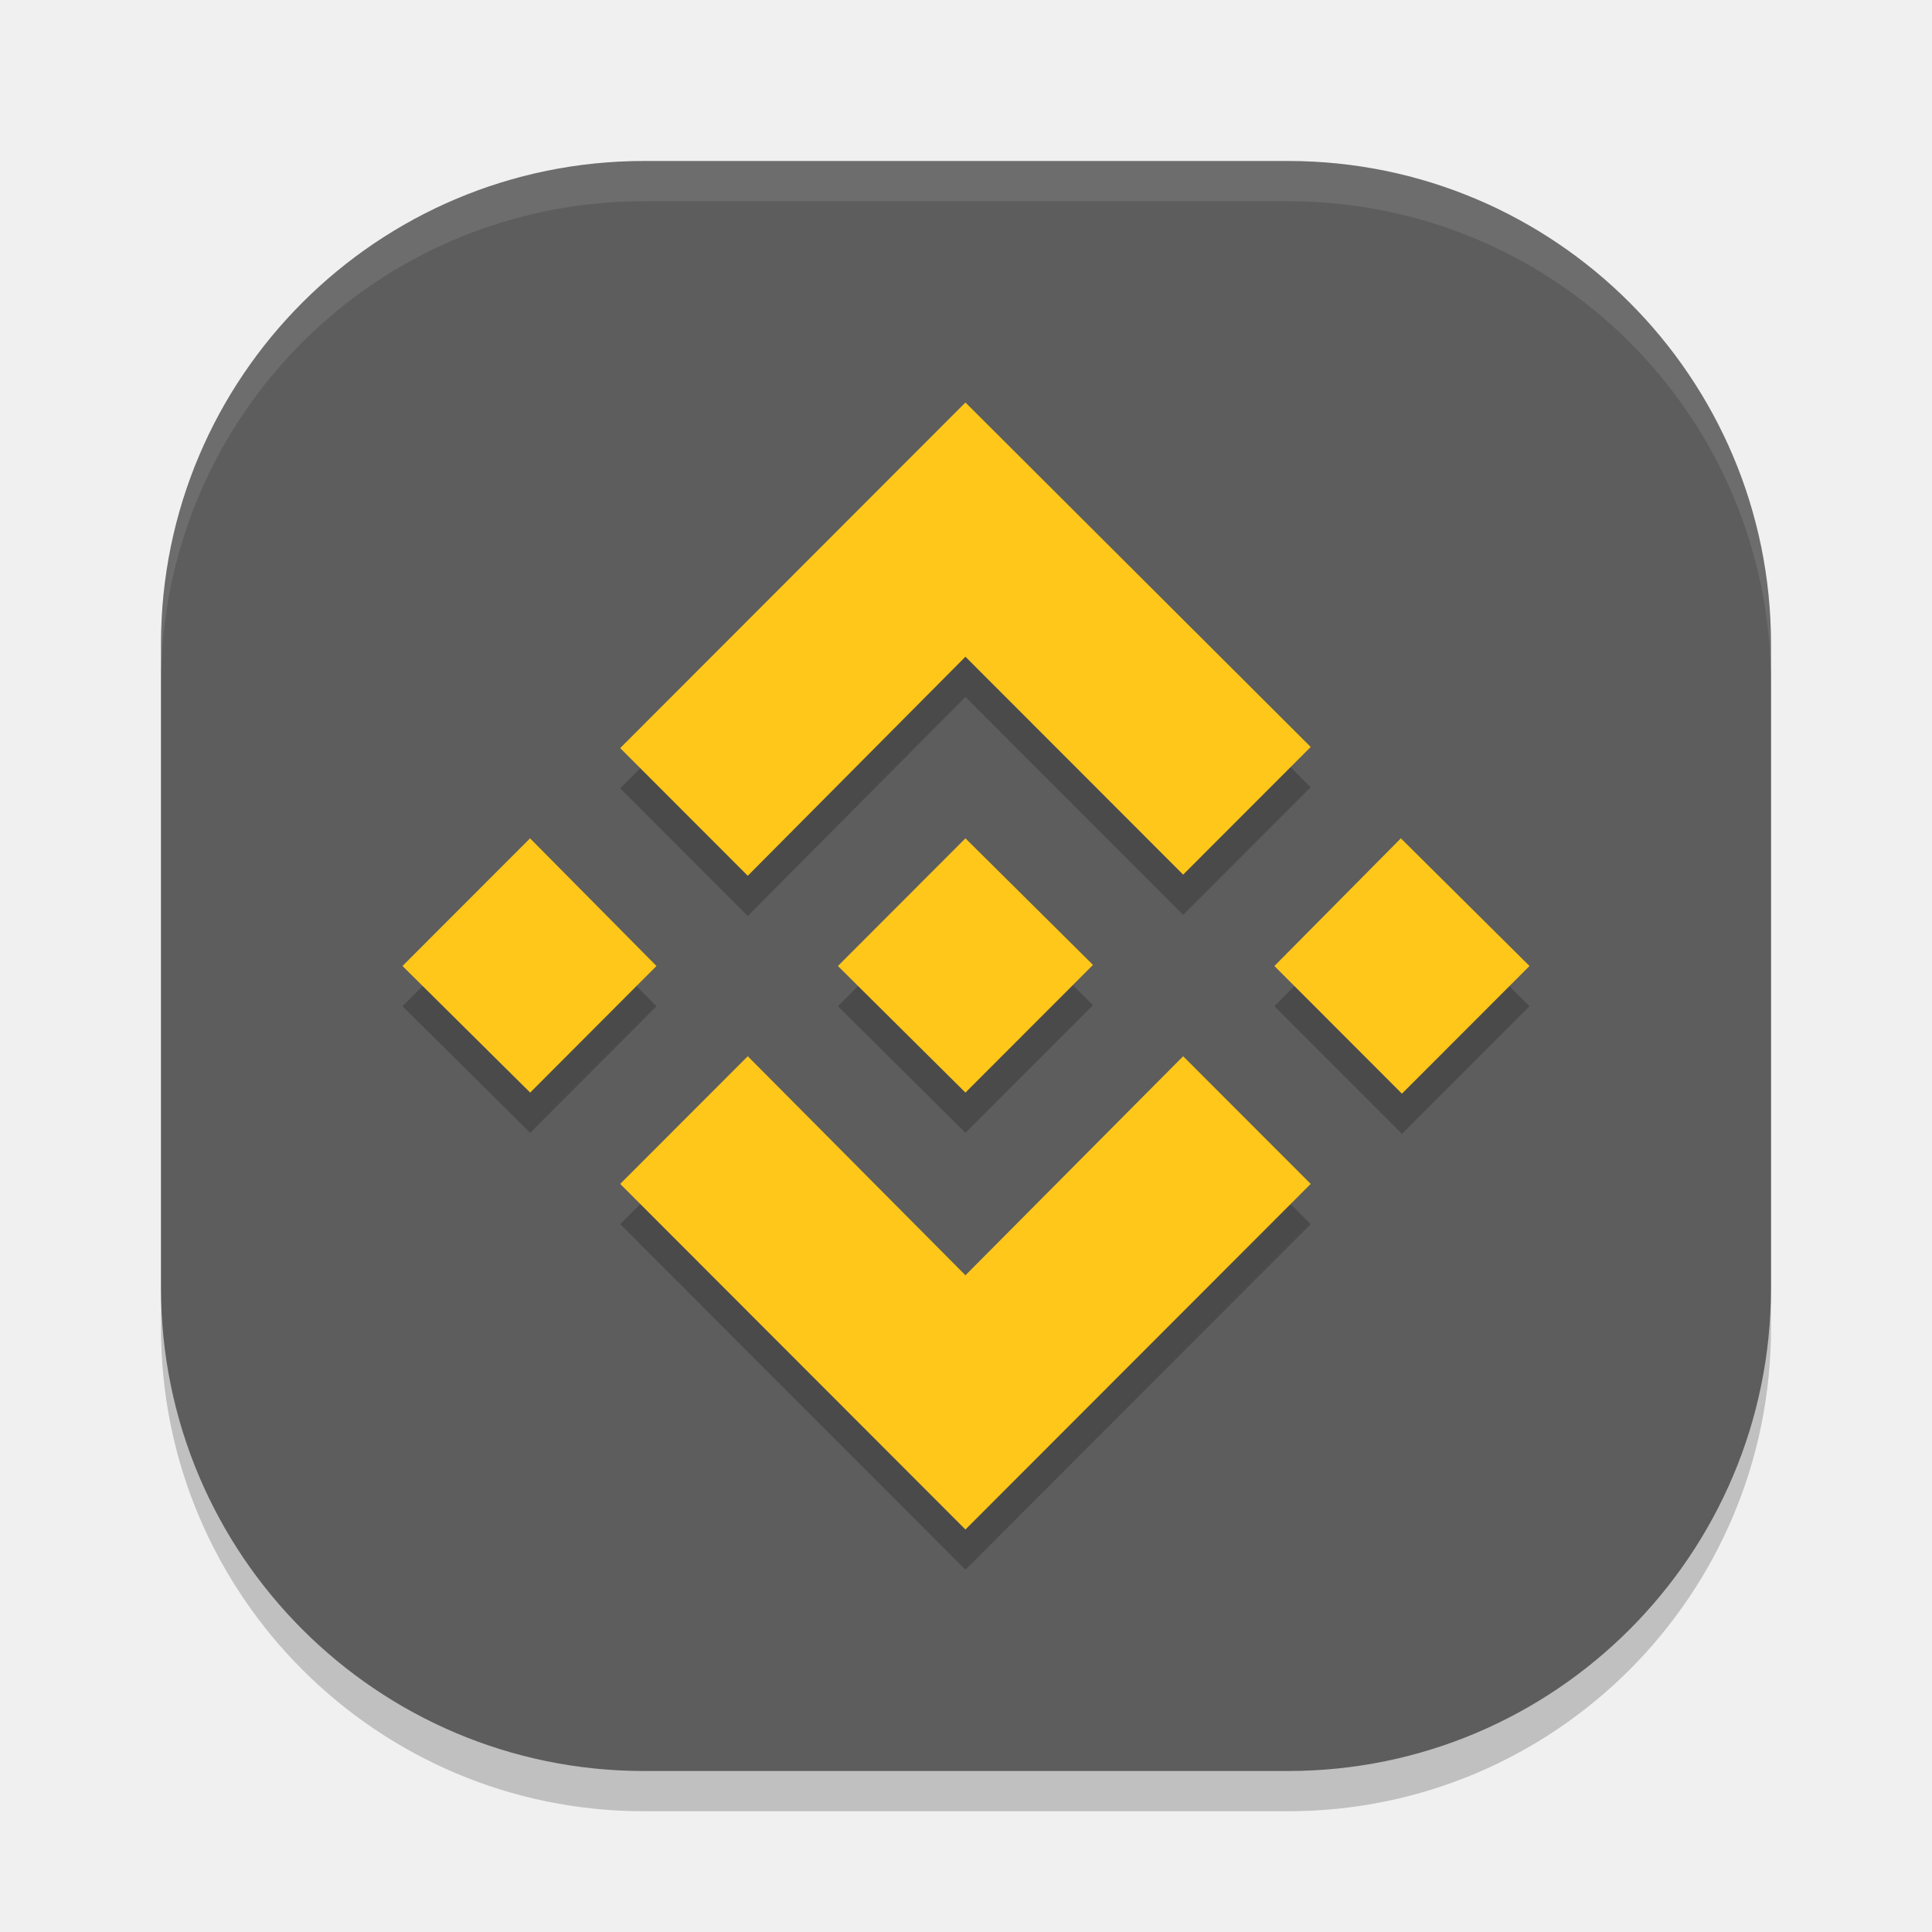
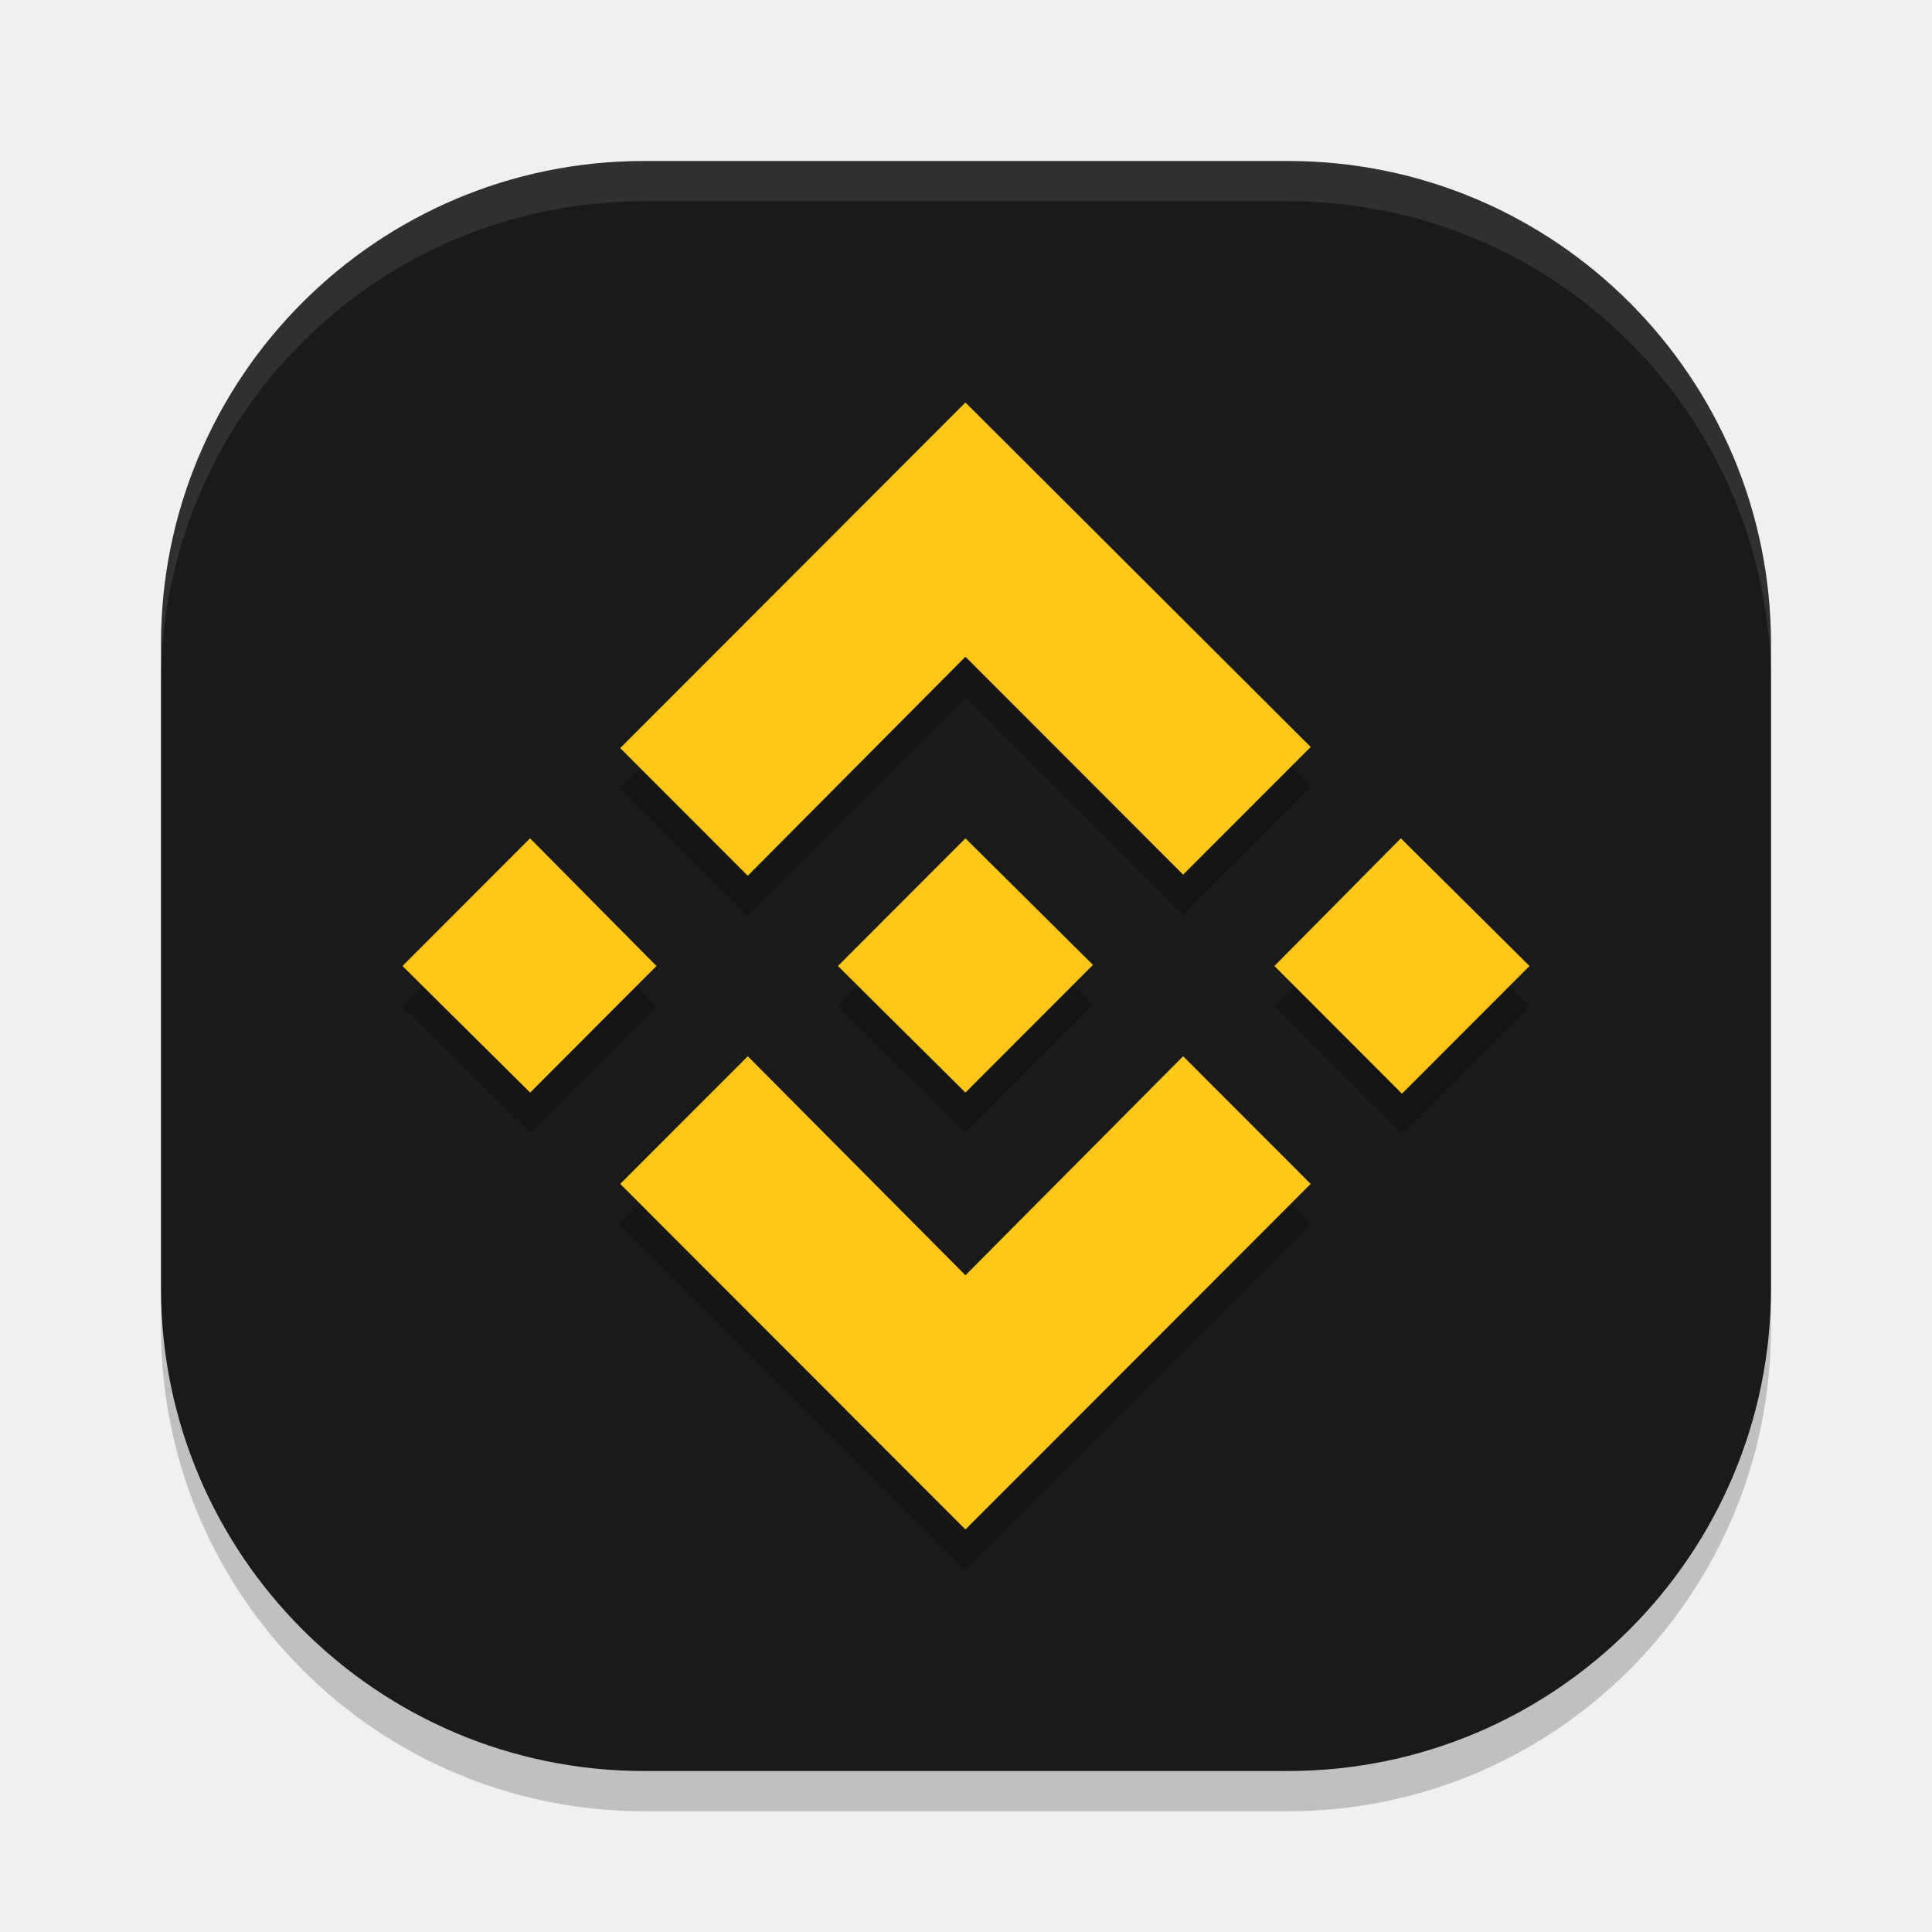
- <svg xmlns="http://www.w3.org/2000/svg" width="48" height="48" version="1">
-   <rect style="opacity:0.2" width="40" height="40" x="4" y="5" rx="12" ry="12" />
-   <rect style="fill:#5d5d5d" width="40" height="40" x="4" y="4" rx="12" ry="12" />
-   <path style="opacity:0.1;fill:#ffffff" d="M 16,4 C 9.352,4 4,9.352 4,16 v 1 C 4,10.352 9.352,5 16,5 h 16 c 6.648,0 12,5.352 12,12 V 16 C 44,9.352 38.648,4 32,4 Z" />
-   <path style="opacity:0.2" d="M 16.31,25 13.172,28.145 10,25 13.169,21.828 Z m 7.676,-7.684 5.409,5.414 3.169,-3.172 L 23.986,11 15.409,19.586 18.578,22.758 Z M 34.804,21.828 31.662,25 34.831,28.172 38,25 Z M 23.986,32.684 18.578,27.242 15.409,30.414 23.986,39 32.564,30.414 29.395,27.242 Z m 0,-4.539 3.169,-3.172 L 23.986,21.828 20.818,25 Z" />
-   <path style="fill:#ffc71a" d="M 16.31,24 13.172,27.145 10,24 13.169,20.828 Z m 7.676,-7.684 5.409,5.414 3.169,-3.172 L 23.986,10 15.409,18.586 18.578,21.758 Z M 34.804,20.828 31.662,24 34.831,27.172 38,24 Z M 23.986,31.684 18.578,26.242 15.409,29.414 23.986,38 32.564,29.414 29.395,26.242 Z m 0,-4.539 3.169,-3.172 L 23.986,20.828 20.818,24 Z" />
+ <svg xmlns="http://www.w3.org/2000/svg" width="48" height="48" version="1" id="svg12">
+   <defs id="defs16" />
+   <rect style="opacity:0.2" width="40" height="40" x="4" y="5" rx="12" ry="12" id="rect2" />
+   <rect style="fill:#1a1a1a" width="40" height="40" x="4" y="4" rx="12" ry="12" id="rect4" />
+   <path style="opacity:0.1;fill:#ffffff" d="M 16,4 C 9.352,4 4,9.352 4,16 v 1 C 4,10.352 9.352,5 16,5 h 16 c 6.648,0 12,5.352 12,12 V 16 C 44,9.352 38.648,4 32,4 Z" id="path6" />
+   <path style="opacity:0.2" d="M 16.31,25 13.172,28.145 10,25 13.169,21.828 Z m 7.676,-7.684 5.409,5.414 3.169,-3.172 L 23.986,11 15.409,19.586 18.578,22.758 Z M 34.804,21.828 31.662,25 34.831,28.172 38,25 Z M 23.986,32.684 18.578,27.242 15.409,30.414 23.986,39 32.564,30.414 29.395,27.242 Z m 0,-4.539 3.169,-3.172 L 23.986,21.828 20.818,25 Z" id="path8" />
+   <path style="fill:#ffc71a" d="M 16.31,24 13.172,27.145 10,24 13.169,20.828 Z m 7.676,-7.684 5.409,5.414 3.169,-3.172 L 23.986,10 15.409,18.586 18.578,21.758 Z M 34.804,20.828 31.662,24 34.831,27.172 38,24 Z M 23.986,31.684 18.578,26.242 15.409,29.414 23.986,38 32.564,29.414 29.395,26.242 Z m 0,-4.539 3.169,-3.172 L 23.986,20.828 20.818,24 Z" id="path10" />
</svg>
